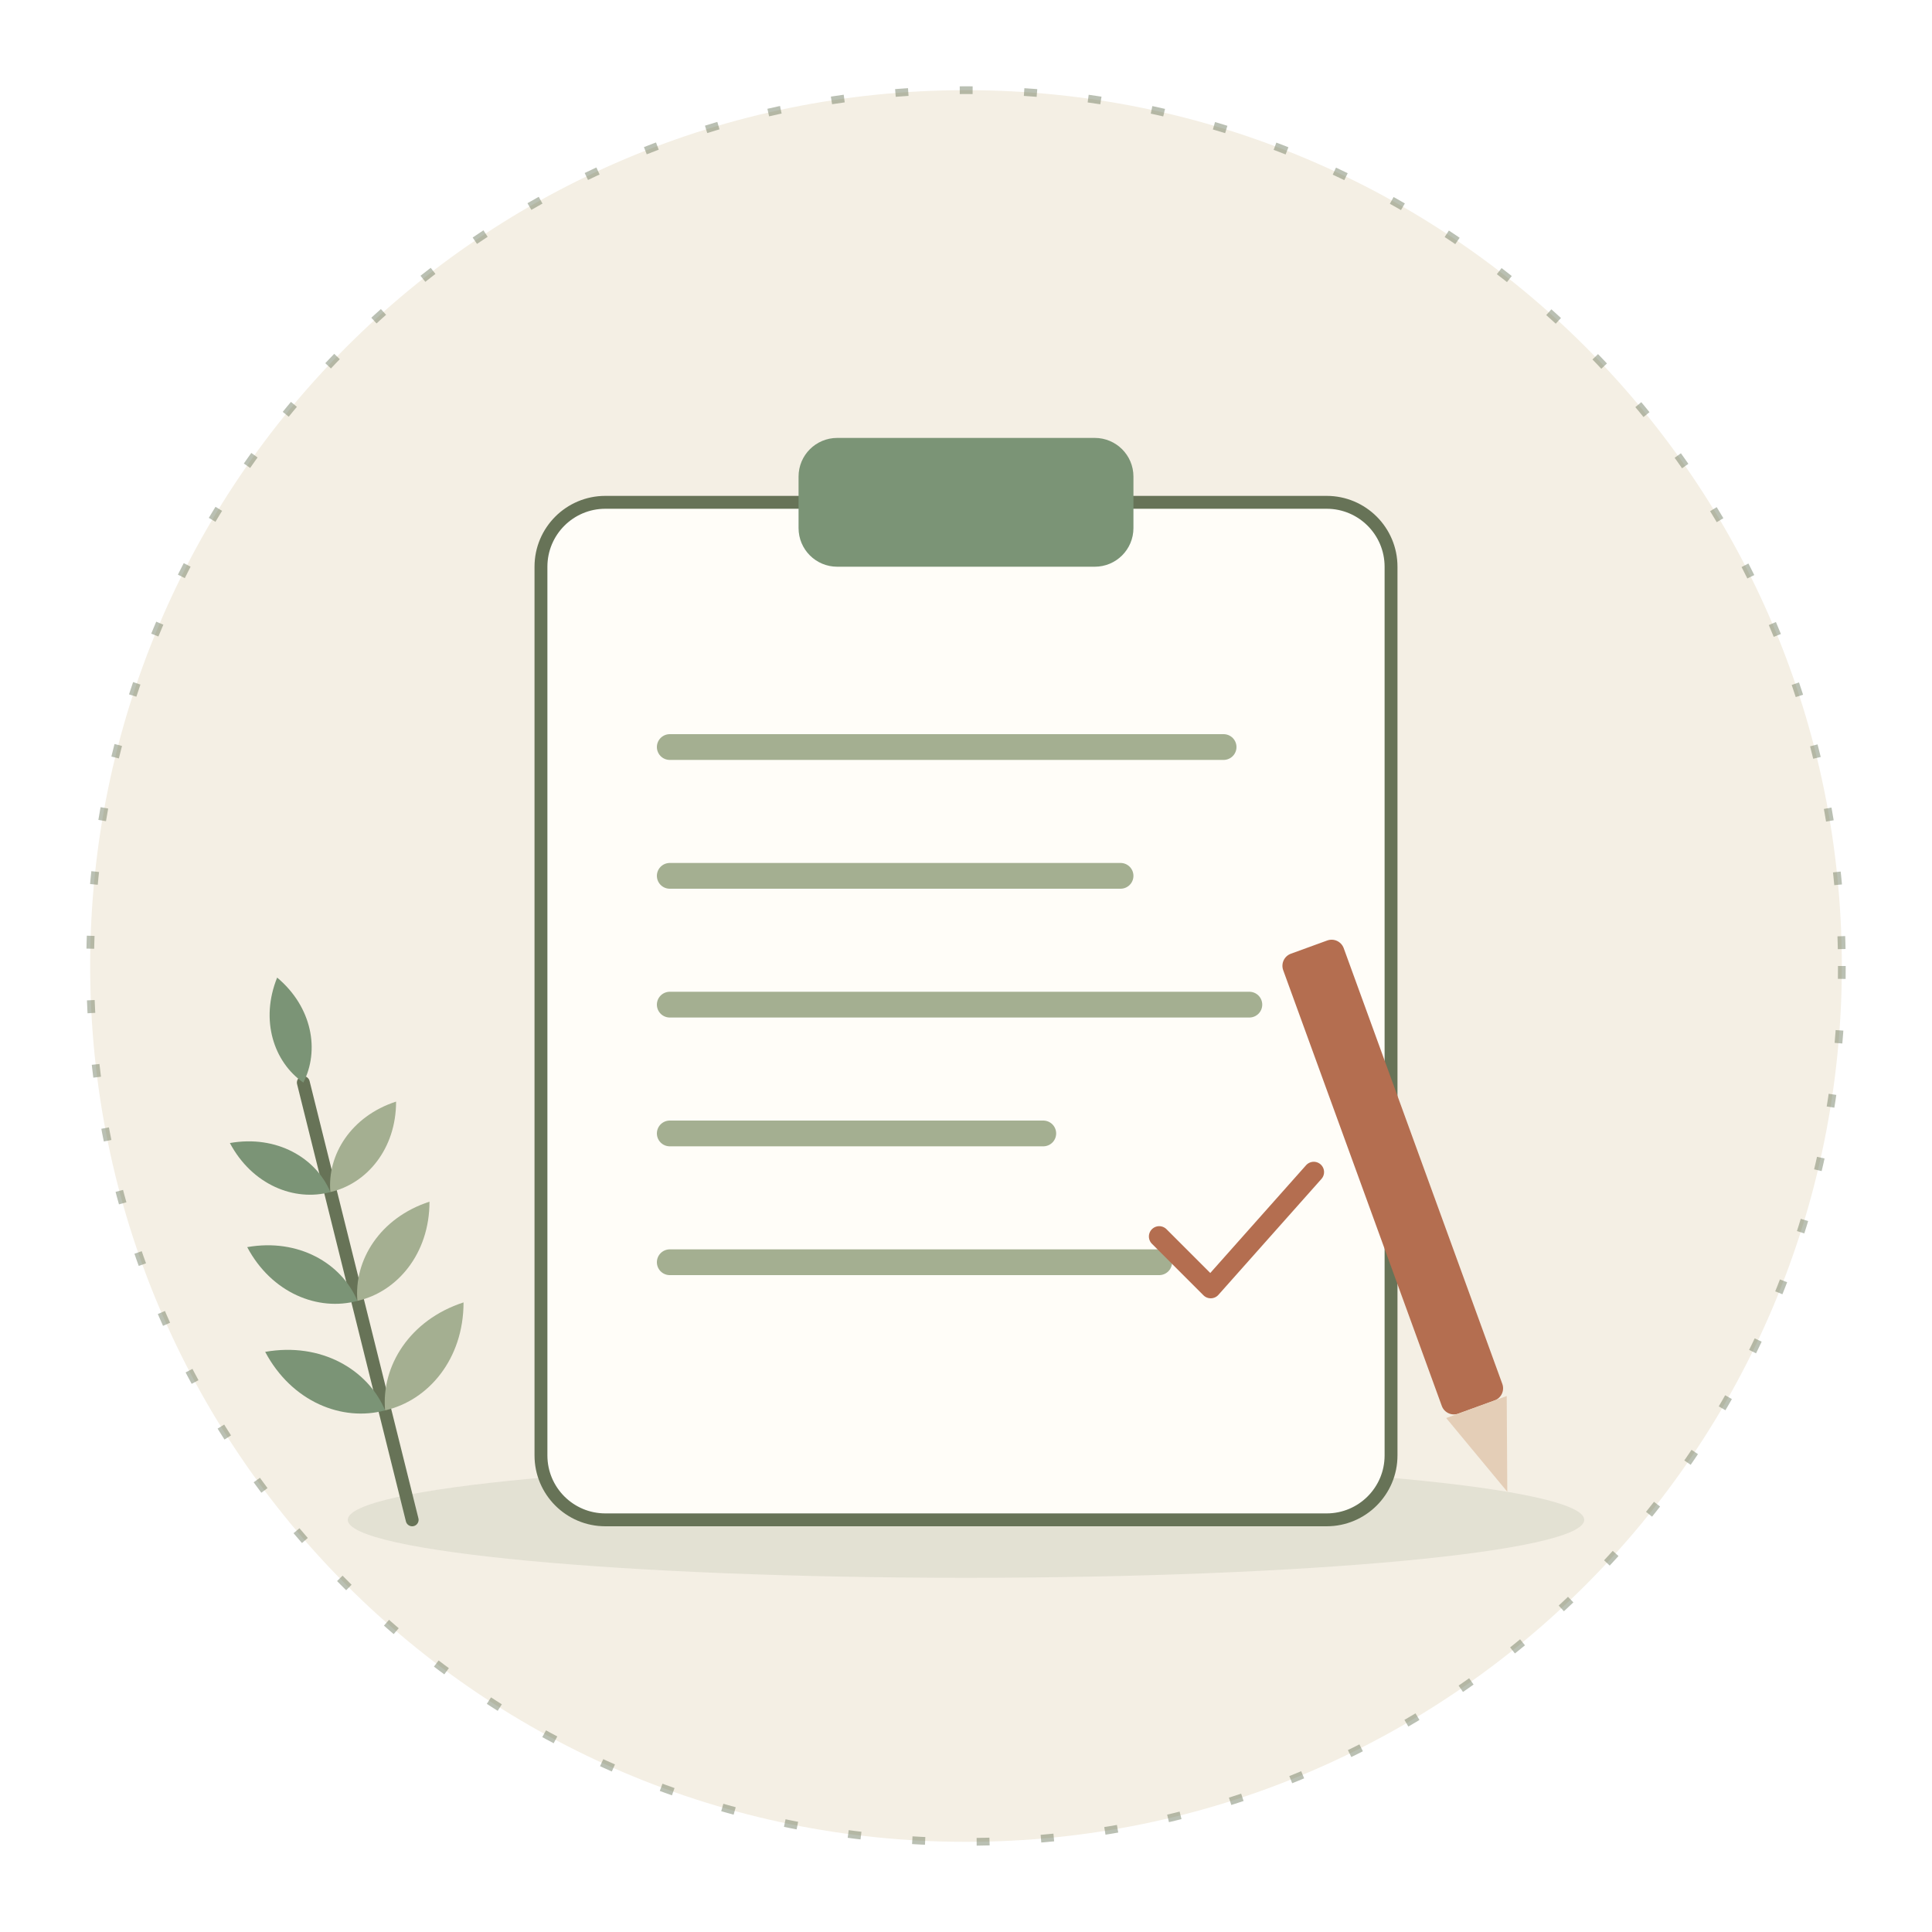
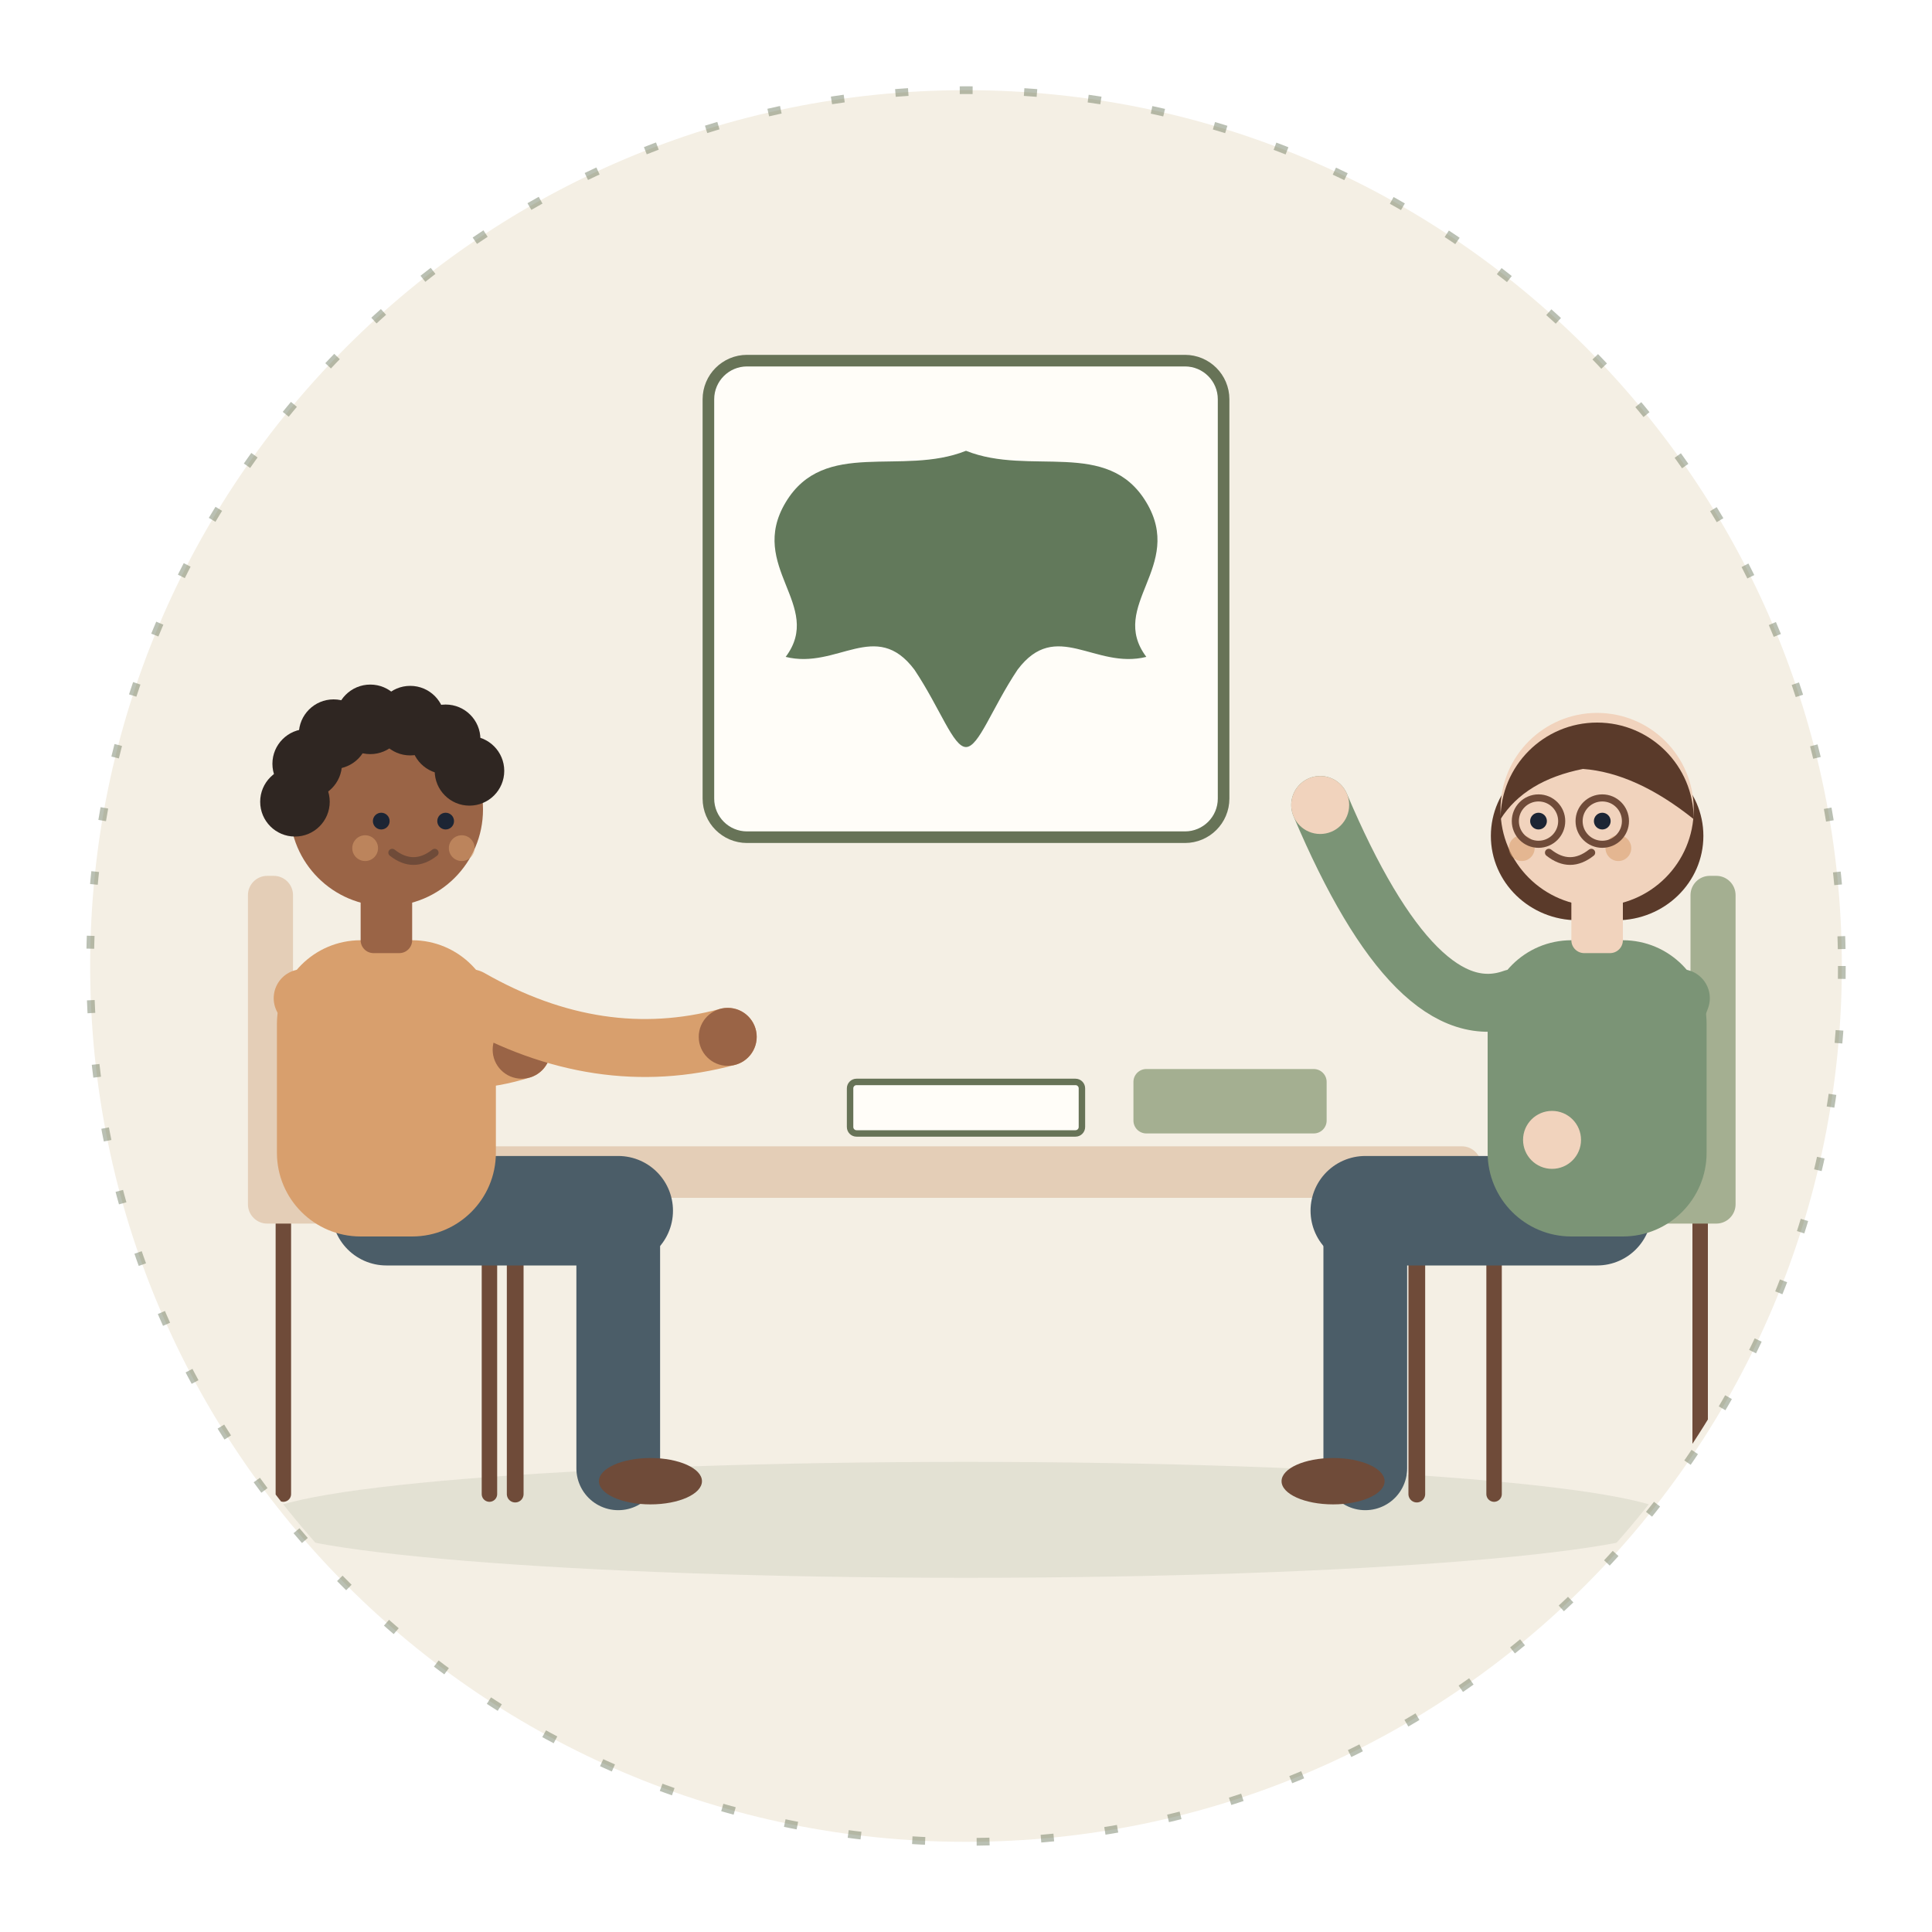
- <svg xmlns="http://www.w3.org/2000/svg" viewBox="0 0 300 300" width="300" height="300" role="img" aria-label="Un cuaderno de notas con una tilde, un lápiz y una rama">
+ <svg xmlns="http://www.w3.org/2000/svg" viewBox="0 0 300 300" width="300" height="300" role="img" aria-label="La psicóloga muestra una lámina de una prueba psicológica a la persona evaluada">
  <circle cx="150" cy="150" r="136" fill="#f4efe4" />
  <circle cx="150" cy="150" r="136" fill="none" stroke="#677357" stroke-width="1.2" stroke-dasharray="2 8" opacity=".45" />
  <clipPath id="disco">
    <circle cx="150" cy="150" r="135" />
  </clipPath>
  <g clip-path="url(#disco)">
-     <ellipse cx="150" cy="236" rx="96" ry="9" fill="#677357" opacity=".12" />
-     <rect x="84" y="78" width="132" height="158" rx="10" fill="#fffdf8" stroke="#677357" stroke-width="2" />
-     <rect x="124" y="68" width="52" height="20" rx="6" fill="#7b9476" />
-     <path d="M104 116 h86" stroke="#a4af91" stroke-width="4" fill="none" stroke-linecap="round" stroke-linejoin="round" />
-     <path d="M104 136 h70" stroke="#a4af91" stroke-width="4" fill="none" stroke-linecap="round" stroke-linejoin="round" />
-     <path d="M104 156 h90" stroke="#a4af91" stroke-width="4" fill="none" stroke-linecap="round" stroke-linejoin="round" />
-     <path d="M104 176 h58" stroke="#a4af91" stroke-width="4" fill="none" stroke-linecap="round" stroke-linejoin="round" />
-     <path d="M104 196 h76" stroke="#a4af91" stroke-width="4" fill="none" stroke-linecap="round" stroke-linejoin="round" />
-     <path d="M180 192 l8 8 l16 -18" stroke="#b46e50" stroke-width="3.2" fill="none" stroke-linecap="round" stroke-linejoin="round" />
-     <path d="M64.0 236.0 L47.1 168.1" stroke="#677357" stroke-width="2" fill="none" stroke-linecap="round" stroke-linejoin="round" />
-     <path d="M0 0 C7 -8 8 -21 0 -32 C-8 -21 -7 -8 0 0 Z" transform="translate(59.8 219.0) rotate(-64) scale(0.6475)" fill="#7b9476" opacity="1.0" />
-     <path d="M0 0 C7 -8 8 -21 0 -32 C-8 -21 -7 -8 0 0 Z" transform="translate(59.8 219.0) rotate(36) scale(0.6475)" fill="#a4af91" opacity="1.0" />
-     <path d="M0 0 C7 -8 8 -21 0 -32 C-8 -21 -7 -8 0 0 Z" transform="translate(55.5 202.0) rotate(-64) scale(0.595)" fill="#7b9476" opacity="1.0" />
-     <path d="M0 0 C7 -8 8 -21 0 -32 C-8 -21 -7 -8 0 0 Z" transform="translate(55.5 202.0) rotate(36) scale(0.595)" fill="#a4af91" opacity="1.0" />
-     <path d="M0 0 C7 -8 8 -21 0 -32 C-8 -21 -7 -8 0 0 Z" transform="translate(51.3 185.1) rotate(-64) scale(0.5425)" fill="#7b9476" opacity="1.0" />
-     <path d="M0 0 C7 -8 8 -21 0 -32 C-8 -21 -7 -8 0 0 Z" transform="translate(51.3 185.1) rotate(36) scale(0.5425)" fill="#a4af91" opacity="1.0" />
-     <path d="M0 0 C7 -8 8 -21 0 -32 C-8 -21 -7 -8 0 0 Z" transform="translate(47.1 168.1) rotate(-14) scale(0.525)" fill="#7b9476" opacity="1.0" />
-     <g transform="translate(232 226) rotate(-20)">
-       <rect x="-5" y="-84" width="10" height="76" rx="2" fill="#b46e50" />
-       <path d="M-5 -8 L0 6 L5 -8 Z" fill="#e4ceb7" />
-     </g>
+     <ellipse cx="150" cy="236" rx="110" ry="9" fill="#677357" opacity=".12" />
+     <rect x="110.0" y="56.0" width="80.0" height="74.0" rx="6.0" fill="#fffdf8" stroke="#677357" stroke-width="1.8" />
+     <path d="M150 70 c-10 4 -22 -2 -28 8 c-6 10 6 16 0 24 c8 2 14 -6 20 2 c4 6 6 12 8 12 c2 0 4 -6 8 -12 c6 -8 12 0 20 -2 c-6 -8 6 -14 0 -24 c-6 -10 -18 -4 -28 -8 z" fill="#46613f" opacity=".85" />
+     <rect x="70.0" y="178.0" width="160.0" height="8.0" rx="3.0" fill="#e4ceb7" />
+     <path d="M80 186 V232 M220 186 V232" stroke="#6f4b39" stroke-width="2.6" fill="none" stroke-linecap="round" stroke-linejoin="round" />
+     <rect x="132.0" y="168.0" width="36.0" height="8.0" rx="1.0" fill="#fffdf8" stroke="#677357" stroke-width="1" />
+     <rect x="176.0" y="166.0" width="30.0" height="10.0" rx="2.0" fill="#a4af91" />
+     <path d="M44.0 232 V188.0 M76.0 232 V188.0" stroke="#6f4b39" stroke-width="2.4" fill="none" stroke-linecap="round" stroke-linejoin="round" />
+     <rect x="40.0" y="183.0" width="40.0" height="7.0" rx="3.0" fill="#e4ceb7" />
+     <rect x="38.5" y="136.0" width="7.0" height="54.0" rx="3.0" fill="#e4ceb7" />
+     <path d="M60.0 188.0 H96.0" stroke="#4b5d68" stroke-width="17.0" fill="none" stroke-linecap="round" stroke-linejoin="round" />
+     <path d="M96.0 188.0 V228.0" stroke="#4b5d68" stroke-width="13.0" fill="none" stroke-linecap="round" stroke-linejoin="round" />
+     <ellipse cx="101.0" cy="230.0" rx="8.0" ry="3.6" fill="#6f4b39" />
+     <rect x="43.0" y="146.0" width="34.0" height="46.0" rx="13.0" fill="#d89f6d" />
+     <rect x="56.0" y="138.0" width="8.0" height="10.0" rx="2.0" fill="#9a6446" />
+     <circle cx="60.0" cy="125.7" r="15.0" fill="#9a6446" opacity="1.0" />
+     <circle cx="45.8" cy="124.5" r="5.4" fill="#2f2622" opacity="1.0" />
+     <circle cx="47.7" cy="118.6" r="5.4" fill="#2f2622" opacity="1.0" />
+     <circle cx="51.8" cy="114.0" r="5.4" fill="#2f2622" opacity="1.0" />
+     <circle cx="57.5" cy="111.7" r="5.4" fill="#2f2622" opacity="1.0" />
+     <circle cx="63.7" cy="111.9" r="5.4" fill="#2f2622" opacity="1.0" />
+     <circle cx="69.2" cy="114.8" r="5.4" fill="#2f2622" opacity="1.0" />
+     <circle cx="72.9" cy="119.7" r="5.4" fill="#2f2622" opacity="1.0" />
+     <circle cx="59.2" cy="127.5" r="1.3" fill="#1c2534" opacity="1.0" />
+     <circle cx="69.2" cy="127.5" r="1.3" fill="#1c2534" opacity="1.0" />
+     <path d="M60.9 132.4 Q64.2 135.0 67.5 132.4" stroke="#6f4b39" stroke-width="1.2" fill="none" stroke-linecap="round" stroke-linejoin="round" />
+     <circle cx="56.7" cy="131.7" r="2.0" fill="#d89f6d" opacity="0.55" />
+     <circle cx="71.7" cy="131.7" r="2.0" fill="#d89f6d" opacity="0.55" />
+     <path d="M47.0 155.0 Q64.0 168.4 81.0 163.0" stroke="#d89f6d" stroke-width="9.0" fill="none" stroke-linecap="round" />
+     <circle cx="81.0" cy="163.0" r="4.5" fill="#9a6446" opacity="1.0" />
+     <path d="M73.0 155.0 Q93.0 166.4 113.0 161.0" stroke="#d89f6d" stroke-width="9.0" fill="none" stroke-linecap="round" />
+     <circle cx="113.0" cy="161.0" r="4.5" fill="#9a6446" opacity="1.0" />
+     <path d="M232.0 232 V188.0 M264.0 232 V188.0" stroke="#6f4b39" stroke-width="2.4" fill="none" stroke-linecap="round" stroke-linejoin="round" />
+     <rect x="228.0" y="183.0" width="40.0" height="7.0" rx="3.0" fill="#a4af91" />
+     <rect x="262.5" y="136.0" width="7.0" height="54.0" rx="3.0" fill="#a4af91" />
+     <rect x="231.5" y="116.7" width="33.0" height="26.2" rx="13.5" fill="#5a3a2a" />
+     <path d="M248.0 188.0 H212.0" stroke="#4b5d68" stroke-width="17.0" fill="none" stroke-linecap="round" stroke-linejoin="round" />
+     <path d="M212.0 188.0 V228.0" stroke="#4b5d68" stroke-width="13.0" fill="none" stroke-linecap="round" stroke-linejoin="round" />
+     <ellipse cx="207.0" cy="230.0" rx="8.0" ry="3.6" fill="#6f4b39" />
+     <rect x="231.0" y="146.0" width="34.0" height="46.0" rx="13.0" fill="#7b9476" />
+     <rect x="244.0" y="138.0" width="8.0" height="10.0" rx="2.0" fill="#f1d3bd" />
+     <circle cx="248.0" cy="125.7" r="15.0" fill="#f1d3bd" opacity="1.0" />
+     <path d="M233.0 127.2 A15.0 15.0 0 0 1 263.0 127.2 Q254.0 120.0 245.8 119.4 Q236.8 121.2 233.0 127.2 Z" fill="#5a3a2a" />
+     <circle cx="238.9" cy="127.5" r="1.3" fill="#1c2534" opacity="1.0" />
+     <circle cx="248.8" cy="127.5" r="1.3" fill="#1c2534" opacity="1.0" />
+     <path d="M240.5 132.4 Q243.8 135.0 247.1 132.4" stroke="#6f4b39" stroke-width="1.2" fill="none" stroke-linecap="round" stroke-linejoin="round" />
+     <circle cx="236.3" cy="131.7" r="2.0" fill="#d89f6d" opacity="0.55" />
+     <circle cx="251.3" cy="131.7" r="2.0" fill="#d89f6d" opacity="0.55" />
+     <circle cx="238.9" cy="127.5" r="3.6" fill="none" stroke="#6f4b39" stroke-width="1.1" />
+     <circle cx="248.8" cy="127.5" r="3.6" fill="none" stroke="#6f4b39" stroke-width="1.1" />
+     <path d="M235.0 155.0 Q220.0 160.4 205.0 125.0" stroke="#7b9476" stroke-width="9.0" fill="none" stroke-linecap="round" />
+     <circle cx="205.0" cy="125.0" r="4.5" fill="#f1d3bd" opacity="1.0" />
+     <path d="M261.0 155.0 Q251.0 182.4 241.0 177.0" stroke="#7b9476" stroke-width="9.0" fill="none" stroke-linecap="round" />
+     <circle cx="241.0" cy="177.0" r="4.5" fill="#f1d3bd" opacity="1.0" />
  </g>
</svg>
